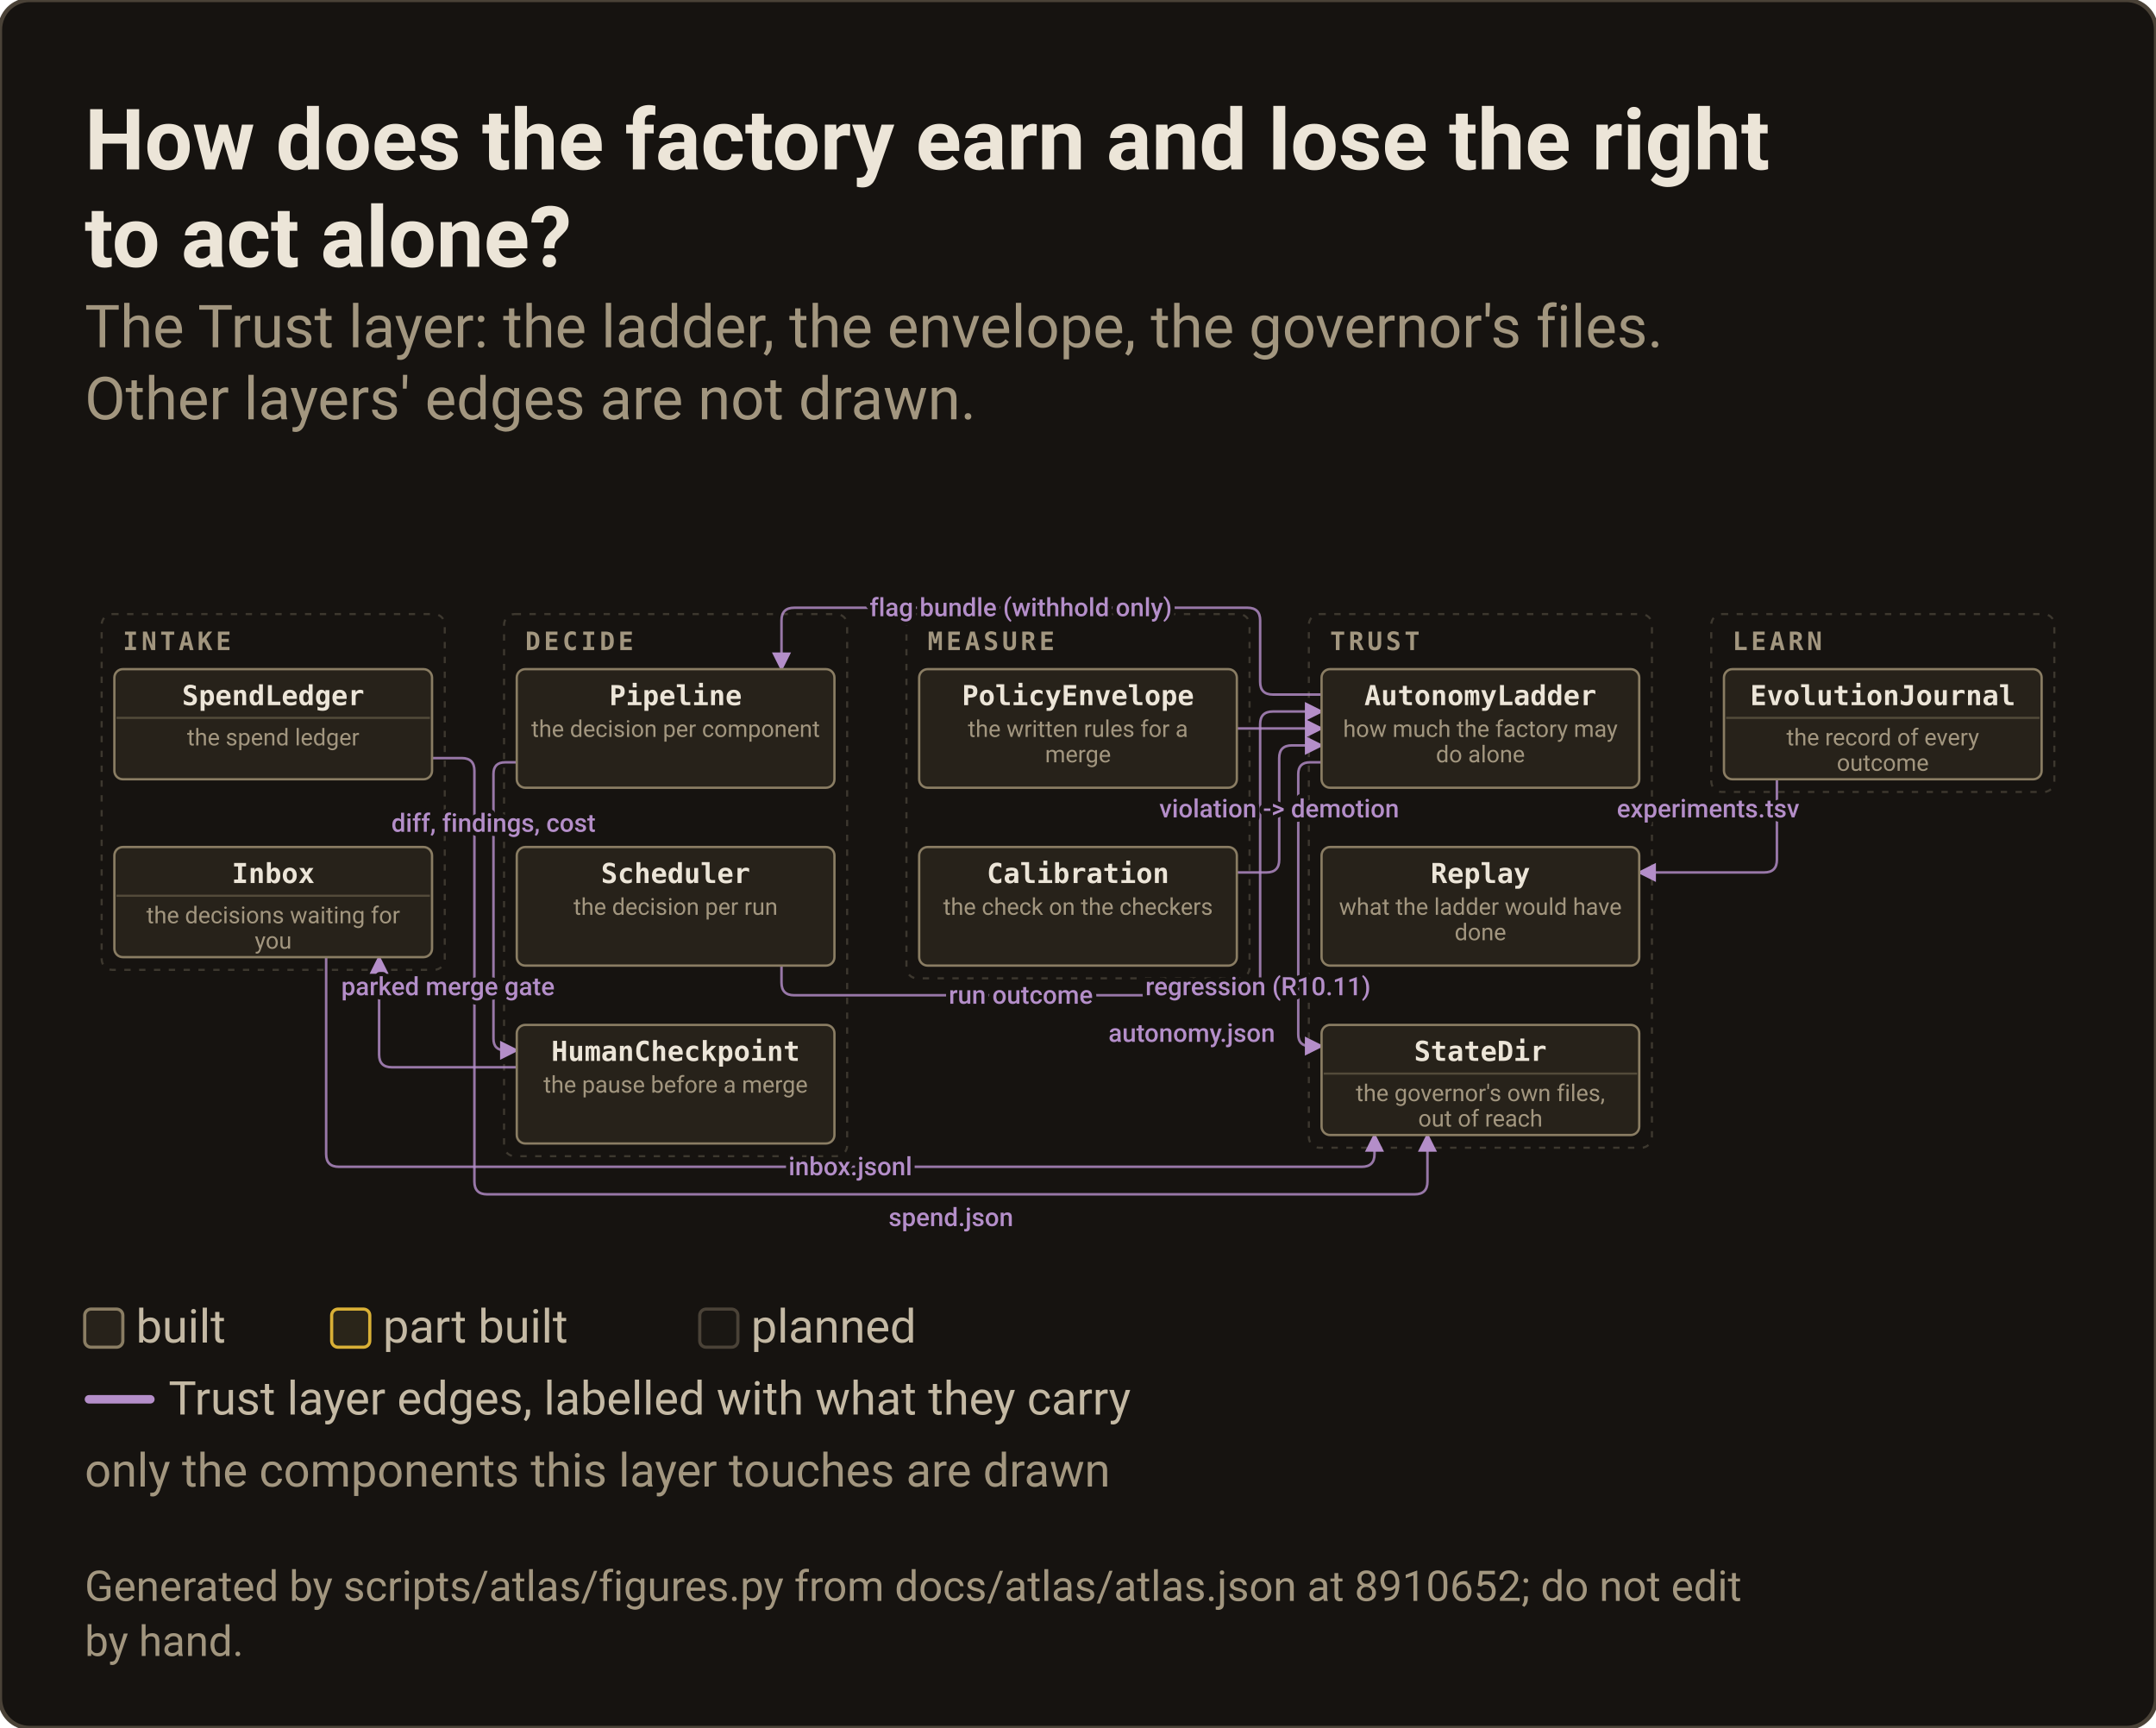
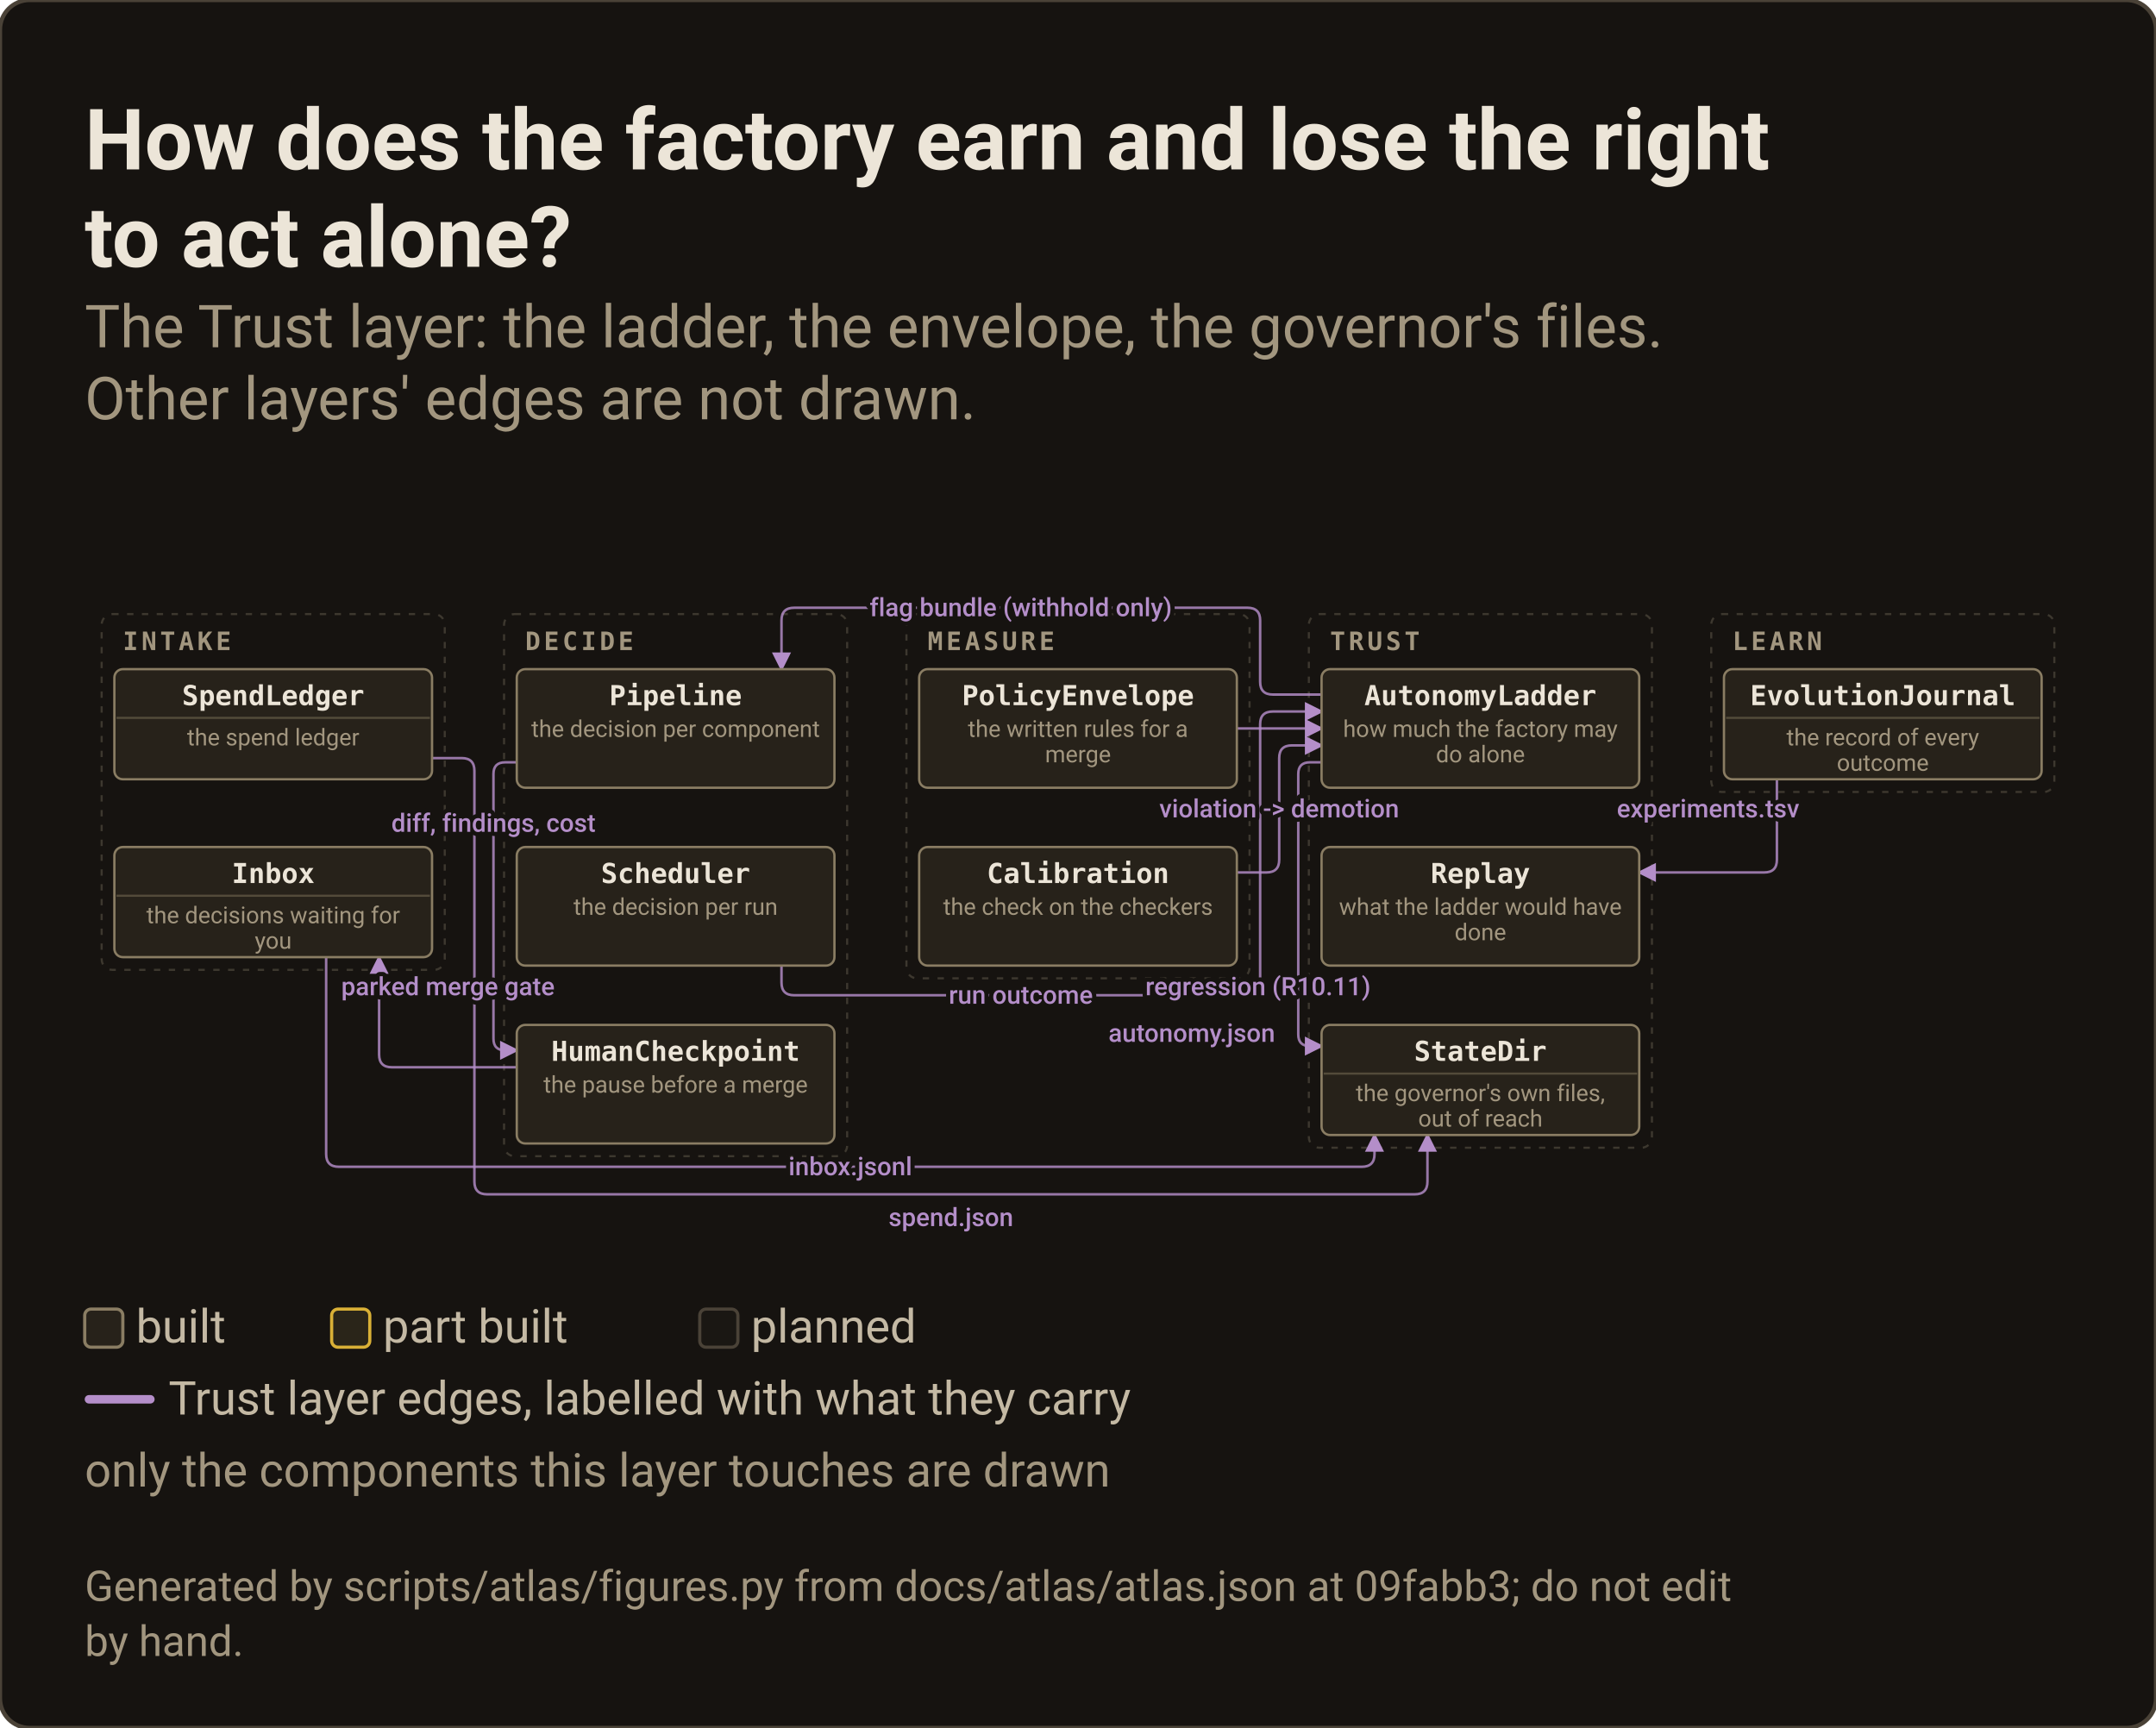
<svg xmlns="http://www.w3.org/2000/svg" width="1018" height="816" viewBox="0 0 1018 816" role="img" aria-label="Trust layer of the kstrl system map">
  <rect x="0" y="0" width="1018" height="816" rx="14" fill="#161310" stroke="#4A4237" stroke-width="2" />
  <text x="40.0" y="80.0" class="c0">How does the factory earn and lose the right</text>
  <text x="40.0" y="126.0" class="c0">to act alone?</text>
  <text x="40.0" y="164.0" class="c1">The Trust layer: the ladder, the envelope, the governor's files.</text>
  <text x="40.0" y="198.0" class="c1">Other layers' edges are not drawn.</text>
  <svg id="map" x="40.0" y="216.0" width="938" height="380" viewBox="0 0 938 380" overflow="visible">
    <defs>
      <marker id="map-m-work" viewBox="0 0 8 8" refX="7" refY="4" markerUnits="userSpaceOnUse" markerWidth="9" markerHeight="9" orient="auto-start-reverse">
        <path d="M0,0 L8,4 L0,8 z" fill="#D9CDB2" />
      </marker>
      <marker id="map-m-measure" viewBox="0 0 8 8" refX="7" refY="4" markerUnits="userSpaceOnUse" markerWidth="9" markerHeight="9" orient="auto-start-reverse">
        <path d="M0,0 L8,4 L0,8 z" fill="#82A7BA" />
      </marker>
      <marker id="map-m-feedback" viewBox="0 0 8 8" refX="7" refY="4" markerUnits="userSpaceOnUse" markerWidth="9" markerHeight="9" orient="auto-start-reverse">
        <path d="M0,0 L8,4 L0,8 z" fill="#E39A86" />
      </marker>
      <marker id="map-m-operator" viewBox="0 0 8 8" refX="7" refY="4" markerUnits="userSpaceOnUse" markerWidth="9" markerHeight="9" orient="auto-start-reverse">
        <path d="M0,0 L8,4 L0,8 z" fill="#DD9BBD" />
      </marker>
      <marker id="map-m-trust" viewBox="0 0 8 8" refX="7" refY="4" markerUnits="userSpaceOnUse" markerWidth="9" markerHeight="9" orient="auto-start-reverse">
        <path d="M0,0 L8,4 L0,8 z" fill="#B48EC9" />
      </marker>
      <marker id="map-m-learn" viewBox="0 0 8 8" refX="7" refY="4" markerUnits="userSpaceOnUse" markerWidth="9" markerHeight="9" orient="auto-start-reverse">
        <path d="M0,0 L8,4 L0,8 z" fill="#86C9A9" />
      </marker>
      <marker id="map-m-record" viewBox="0 0 8 8" refX="7" refY="4" markerUnits="userSpaceOnUse" markerWidth="9" markerHeight="9" orient="auto-start-reverse">
        <path d="M0,0 L8,4 L0,8 z" fill="#B7C27C" />
      </marker>
      <marker id="map-m-change" viewBox="0 0 8 8" refX="7" refY="4" markerUnits="userSpaceOnUse" markerWidth="9" markerHeight="9" orient="auto-start-reverse">
        <path d="M0,0 L8,4 L0,8 z" fill="#E26D5A" />
      </marker>
      <marker id="map-m-reach" viewBox="0 0 8 8" refX="7" refY="4" markerUnits="userSpaceOnUse" markerWidth="9" markerHeight="9" orient="auto-start-reverse">
        <path d="M0,0 L8,4 L0,8 z" fill="#E5A84F" />
      </marker>
    </defs>
    <style>#map .node.quiet{opacity:.42}#map .node.planned{opacity:.5}#map .node.planned.quiet{opacity:.3}#map .node.meas .node__box{stroke:#82A7BA;stroke-width:2.2}#map .node.acts .node__box{stroke:#E5A84F;stroke-width:2.4}#map .node__ring{display:none;fill:none;stroke:#82A7BA;stroke-width:1.6}#map .node.meas .node__ring{display:inline}#map .flow.planned{opacity:.35}#map .flowlbl.planned{opacity:.5}#map .flow.off,#map .flowlbl.off{display:none}#map .flow.hot{opacity:1;stroke-opacity:1;stroke-width:2.6}#map .flowlbl.hot{opacity:1}</style>
    <rect x="8.0" y="74.0" width="162.0" height="168.0" rx="5" fill="none" stroke="#A2967F" stroke-opacity=".28" stroke-width="1" stroke-dasharray="3 4" />
    <text x="18.0" y="91.0" class="t1">INTAKE</text>
    <rect x="198.0" y="74.0" width="162.0" height="256.0" rx="5" fill="none" stroke="#A2967F" stroke-opacity=".28" stroke-width="1" stroke-dasharray="3 4" />
    <text x="208.0" y="91.0" class="t1">DECIDE</text>
    <rect x="388.0" y="74.0" width="162.0" height="172.0" rx="5" fill="none" stroke="#A2967F" stroke-opacity=".28" stroke-width="1" stroke-dasharray="3 4" />
    <text x="398.0" y="91.0" class="t1">MEASURE</text>
    <rect x="578.0" y="74.0" width="162.0" height="252.0" rx="5" fill="none" stroke="#A2967F" stroke-opacity=".28" stroke-width="1" stroke-dasharray="3 4" />
    <text x="588.0" y="91.0" class="t1">TRUST</text>
    <rect x="768.0" y="74.0" width="162.0" height="84.0" rx="5" fill="none" stroke="#A2967F" stroke-opacity=".28" stroke-width="1" stroke-dasharray="3 4" />
    <text x="778.0" y="91.0" class="t1">LEARN</text>
    <g data-layer="flow">
      <path id="map-f44" class="flow trust" data-edge="44" data-from="Pipeline" data-to="HumanCheckpoint" data-art="diff, findings, cost" data-kind="trust" data-layer="trust" d="M 204.0 144.0 L 198.5 144.0 Q 193.0 144.0 193.0 149.5 L 193.0 274.5 Q 193.0 280.0 198.5 280.0 L 204.0 280.0" fill="none" stroke="#B48EC9" stroke-opacity="0.82" stroke-width="1.2" stroke-linecap="round" marker-end="url(#map-m-trust)" />
      <path id="map-f46" class="flow trust" data-edge="46" data-from="HumanCheckpoint" data-to="Inbox" data-art="parked merge gate" data-kind="trust" data-layer="trust" d="M 204.0 288.0 L 145.0 288.0 Q 139.0 288.0 139.0 282.0 L 139.0 236.0" fill="none" stroke="#B48EC9" stroke-opacity="0.82" stroke-width="1.2" stroke-linecap="round" marker-end="url(#map-m-trust)" />
      <path id="map-f48" class="flow trust" data-edge="48" data-from="Scheduler" data-to="AutonomyLadder" data-art="run outcome" data-kind="trust" data-layer="trust" d="M 329.0 240.0 L 329.0 248.0 Q 329.0 254.0 335.0 254.0 L 549.0 254.0 Q 555.0 254.0 555.0 248.0 L 555.0 126.0 Q 555.0 120.0 561.0 120.0 L 584.0 120.0" fill="none" stroke="#B48EC9" stroke-opacity="0.82" stroke-width="1.2" stroke-linecap="round" marker-end="url(#map-m-trust)" />
      <path id="map-f49" class="flow trust" data-edge="49" data-from="AutonomyLadder" data-to="Pipeline" data-art="flag bundle (withhold only)" data-kind="trust" data-layer="trust" d="M 584.0 112.0 L 561.0 112.0 Q 555.0 112.0 555.0 106.0 L 555.0 77.0 Q 555.0 71.0 549.0 71.0 L 335.0 71.0 Q 329.0 71.0 329.0 77.0 L 329.0 100.0" fill="none" stroke="#B48EC9" stroke-opacity="0.82" stroke-width="1.2" stroke-linecap="round" marker-end="url(#map-m-trust)" />
      <path id="map-f50" class="flow trust" data-edge="50" data-from="PolicyEnvelope" data-to="AutonomyLadder" data-art="violation -&gt; demotion" data-kind="trust" data-layer="trust" d="M 544.0 128.0 L 584.0 128.0" fill="none" stroke="#B48EC9" stroke-opacity="0.82" stroke-width="1.2" stroke-linecap="round" marker-end="url(#map-m-trust)" />
      <path id="map-f51" class="flow trust" data-edge="51" data-from="Calibration" data-to="AutonomyLadder" data-art="regression (R10.11)" data-kind="trust" data-layer="trust" d="M 544.0 196.0 L 558.0 196.0 Q 564.0 196.0 564.0 190.0 L 564.0 142.0 Q 564.0 136.0 570.0 136.0 L 584.0 136.0" fill="none" stroke="#B48EC9" stroke-opacity="0.82" stroke-width="1.2" stroke-linecap="round" marker-end="url(#map-m-trust)" />
      <path id="map-f52" class="flow trust" data-edge="52" data-from="AutonomyLadder" data-to="StateDir" data-art="autonomy.json" data-kind="trust" data-layer="trust" d="M 584.0 144.0 L 578.5 144.0 Q 573.0 144.0 573.0 149.5 L 573.0 272.5 Q 573.0 278.0 578.5 278.0 L 584.0 278.0" fill="none" stroke="#B48EC9" stroke-opacity="0.82" stroke-width="1.2" stroke-linecap="round" marker-end="url(#map-m-trust)" />
      <path id="map-f53" class="flow trust" data-edge="53" data-from="SpendLedger" data-to="StateDir" data-art="spend.json" data-kind="trust" data-layer="trust" d="M 164.0 142.0 L 178.0 142.0 Q 184.0 142.0 184.0 148.0 L 184.0 342.0 Q 184.0 348.0 190.0 348.0 L 628.0 348.0 Q 634.0 348.0 634.0 342.0 L 634.0 320.0" fill="none" stroke="#B48EC9" stroke-opacity="0.82" stroke-width="1.2" stroke-linecap="round" marker-end="url(#map-m-trust)" />
      <path id="map-f54" class="flow trust" data-edge="54" data-from="Inbox" data-to="StateDir" data-art="inbox.jsonl" data-kind="trust" data-layer="trust" d="M 114.0 236.0 L 114.0 329.0 Q 114.0 335.0 120.0 335.0 L 603.0 335.0 Q 609.0 335.0 609.0 329.0 L 609.0 320.0" fill="none" stroke="#B48EC9" stroke-opacity="0.82" stroke-width="1.2" stroke-linecap="round" marker-end="url(#map-m-trust)" />
      <path id="map-f57" class="flow trust" data-edge="57" data-from="EvolutionJournal" data-to="Replay" data-art="experiments.tsv" data-kind="trust" data-layer="trust" d="M 799.0 152.0 L 799.0 190.0 Q 799.0 196.0 793.0 196.0 L 734.0 196.0" fill="none" stroke="#B48EC9" stroke-opacity="0.82" stroke-width="1.2" stroke-linecap="round" marker-end="url(#map-m-trust)" />
    </g>
    <g class="node built" data-id="SpendLedger" data-kind="store" data-state="built" data-region="intake" role="button" tabindex="0" aria-label="SpendLedger, the spend ledger, built">
      <rect class="node__box" x="14.0" y="100.0" width="150.0" height="52.0" rx="4.0" fill="#27221A" stroke="#8A7D63" stroke-width="1.1" />
      <rect class="node__ring" x="17.0" y="103.0" width="144.0" height="46.0" rx="3.0" />
      <text x="89.0" y="117.0" class="t2">SpendLedger</text>
      <line x1="15.0" y1="123.0" x2="163.0" y2="123.0" stroke="#8A7D63" stroke-opacity=".45" stroke-width="1" />
      <g data-layer="job">
        <text x="89.0" y="136.0" class="t3">the spend ledger</text>
      </g>
    </g>
    <g class="node built" data-id="Inbox" data-kind="store" data-state="built" data-region="intake" role="button" tabindex="0" aria-label="Inbox, the decisions waiting for you, built">
      <rect class="node__box" x="14.0" y="184.0" width="150.0" height="52.0" rx="4.0" fill="#27221A" stroke="#8A7D63" stroke-width="1.1" />
      <rect class="node__ring" x="17.0" y="187.0" width="144.0" height="46.0" rx="3.0" />
      <text x="89.0" y="201.0" class="t2">Inbox</text>
      <line x1="15.0" y1="207.0" x2="163.0" y2="207.0" stroke="#8A7D63" stroke-opacity=".45" stroke-width="1" />
      <g data-layer="job">
        <text x="89.0" y="220.0" class="t3">the decisions waiting for</text>
        <text x="89.0" y="232.0" class="t3">you</text>
      </g>
    </g>
    <g class="node built" data-id="PolicyEnvelope" data-kind="component" data-state="built" data-region="measure" role="button" tabindex="0" aria-label="PolicyEnvelope, the written rules for a merge, built">
      <rect class="node__box" x="394.0" y="100.0" width="150.0" height="56.0" rx="4.0" fill="#27221A" stroke="#8A7D63" stroke-width="1.1" />
      <rect class="node__ring" x="397.0" y="103.0" width="144.0" height="50.0" rx="3.0" />
      <text x="469.0" y="117.0" class="t2">PolicyEnvelope</text>
      <g data-layer="job">
        <text x="469.0" y="132.0" class="t3">the written rules for a</text>
        <text x="469.0" y="144.0" class="t3">merge</text>
      </g>
    </g>
    <g class="node built" data-id="Calibration" data-kind="component" data-state="built" data-region="measure" role="button" tabindex="0" aria-label="Calibration, the check on the checkers, built">
      <rect class="node__box" x="394.0" y="184.0" width="150.0" height="56.0" rx="4.0" fill="#27221A" stroke="#8A7D63" stroke-width="1.1" />
      <rect class="node__ring" x="397.0" y="187.0" width="144.0" height="50.0" rx="3.0" />
      <text x="469.0" y="201.0" class="t2">Calibration</text>
      <g data-layer="job">
        <text x="469.0" y="216.0" class="t3">the check on the checkers</text>
      </g>
    </g>
    <g class="node built" data-id="Pipeline" data-kind="component" data-state="built" data-region="decide" role="button" tabindex="0" aria-label="Pipeline, the decision per component, built">
      <rect class="node__box" x="204.0" y="100.0" width="150.0" height="56.0" rx="4.0" fill="#27221A" stroke="#8A7D63" stroke-width="1.1" />
      <rect class="node__ring" x="207.0" y="103.0" width="144.0" height="50.0" rx="3.0" />
      <text x="279.0" y="117.0" class="t2">Pipeline</text>
      <g data-layer="job">
        <text x="279.0" y="132.0" class="t3">the decision per component</text>
      </g>
    </g>
    <g class="node built" data-id="Scheduler" data-kind="component" data-state="built" data-region="decide" role="button" tabindex="0" aria-label="Scheduler, the decision per run, built">
      <rect class="node__box" x="204.0" y="184.0" width="150.0" height="56.0" rx="4.0" fill="#27221A" stroke="#8A7D63" stroke-width="1.1" />
      <rect class="node__ring" x="207.0" y="187.0" width="144.0" height="50.0" rx="3.0" />
      <text x="279.0" y="201.0" class="t2">Scheduler</text>
      <g data-layer="job">
        <text x="279.0" y="216.0" class="t3">the decision per run</text>
      </g>
    </g>
    <g class="node built" data-id="HumanCheckpoint" data-kind="component" data-state="built" data-region="decide" role="button" tabindex="0" aria-label="HumanCheckpoint, the pause before a merge, built">
      <rect class="node__box" x="204.0" y="268.0" width="150.0" height="56.0" rx="4.0" fill="#27221A" stroke="#8A7D63" stroke-width="1.1" />
      <rect class="node__ring" x="207.0" y="271.0" width="144.0" height="50.0" rx="3.0" />
      <text x="279.0" y="285.0" class="t2">HumanCheckpoint</text>
      <g data-layer="job">
        <text x="279.0" y="300.0" class="t3">the pause before a merge</text>
      </g>
    </g>
    <g class="node built" data-id="AutonomyLadder" data-kind="component" data-state="built" data-region="trust" role="button" tabindex="0" aria-label="AutonomyLadder, how much the factory may do alone, built">
      <rect class="node__box" x="584.0" y="100.0" width="150.0" height="56.0" rx="4.0" fill="#27221A" stroke="#8A7D63" stroke-width="1.1" />
      <rect class="node__ring" x="587.0" y="103.0" width="144.0" height="50.0" rx="3.0" />
      <text x="659.0" y="117.0" class="t2">AutonomyLadder</text>
      <g data-layer="job">
        <text x="659.0" y="132.0" class="t3">how much the factory may</text>
        <text x="659.0" y="144.0" class="t3">do alone</text>
      </g>
    </g>
    <g class="node built" data-id="Replay" data-kind="component" data-state="built" data-region="trust" role="button" tabindex="0" aria-label="Replay, what the ladder would have done, built">
      <rect class="node__box" x="584.0" y="184.0" width="150.0" height="56.0" rx="4.0" fill="#27221A" stroke="#8A7D63" stroke-width="1.1" />
      <rect class="node__ring" x="587.0" y="187.0" width="144.0" height="50.0" rx="3.0" />
      <text x="659.0" y="201.0" class="t2">Replay</text>
      <g data-layer="job">
        <text x="659.0" y="216.0" class="t3">what the ladder would have</text>
        <text x="659.0" y="228.0" class="t3">done</text>
      </g>
    </g>
    <g class="node built" data-id="StateDir" data-kind="store" data-state="built" data-region="trust" role="button" tabindex="0" aria-label="StateDir, the governor's own files, out of reach, built">
      <rect class="node__box" x="584.0" y="268.0" width="150.0" height="52.0" rx="4.0" fill="#27221A" stroke="#8A7D63" stroke-width="1.1" />
      <rect class="node__ring" x="587.0" y="271.0" width="144.0" height="46.0" rx="3.0" />
      <text x="659.0" y="285.0" class="t2">StateDir</text>
      <line x1="585.0" y1="291.0" x2="733.0" y2="291.0" stroke="#8A7D63" stroke-opacity=".45" stroke-width="1" />
      <g data-layer="job">
        <text x="659.0" y="304.0" class="t3">the governor's own files,</text>
        <text x="659.0" y="316.0" class="t3">out of reach</text>
      </g>
    </g>
    <g class="node built" data-id="EvolutionJournal" data-kind="store" data-state="built" data-region="learn" role="button" tabindex="0" aria-label="EvolutionJournal, the record of every outcome, built">
      <rect class="node__box" x="774.0" y="100.0" width="150.0" height="52.0" rx="4.0" fill="#27221A" stroke="#8A7D63" stroke-width="1.1" />
      <rect class="node__ring" x="777.0" y="103.0" width="144.0" height="46.0" rx="3.0" />
      <text x="849.0" y="117.0" class="t2">EvolutionJournal</text>
      <line x1="775.0" y1="123.0" x2="923.0" y2="123.0" stroke="#8A7D63" stroke-opacity=".45" stroke-width="1" />
      <g data-layer="job">
        <text x="849.0" y="136.0" class="t3">the record of every</text>
        <text x="849.0" y="148.0" class="t3">outcome</text>
      </g>
    </g>
    <g data-layer="flow">
      <g class="flowlbl trust" data-edge="44" data-from="Pipeline" data-to="HumanCheckpoint" data-layer="trust">
        <text x="193.0" y="176.8" class="t0">diff, findings, cost</text>
      </g>
      <g class="flowlbl trust" data-edge="46" data-from="HumanCheckpoint" data-to="Inbox" data-layer="trust">
        <text x="171.5" y="254.0" class="t0">parked merge gate</text>
      </g>
      <g class="flowlbl trust" data-edge="48" data-from="Scheduler" data-to="AutonomyLadder" data-layer="trust">
        <text x="442.0" y="258.0" class="t0">run outcome</text>
      </g>
      <g class="flowlbl trust" data-edge="49" data-from="AutonomyLadder" data-to="Pipeline" data-layer="trust">
        <text x="442.0" y="75.0" class="t0">flag bundle (withhold only)</text>
      </g>
      <g class="flowlbl trust" data-edge="50" data-from="PolicyEnvelope" data-to="AutonomyLadder" data-layer="trust">
        <text x="564.0" y="170.0" class="t0">violation -&gt; demotion</text>
      </g>
      <g class="flowlbl trust" data-edge="51" data-from="Calibration" data-to="AutonomyLadder" data-layer="trust">
        <text x="554.0" y="254.0" class="t0">regression (R10.11)</text>
      </g>
      <g class="flowlbl trust" data-edge="52" data-from="AutonomyLadder" data-to="StateDir" data-layer="trust">
        <text x="522.7" y="276.0" class="t0">autonomy.json</text>
      </g>
      <g class="flowlbl trust" data-edge="53" data-from="SpendLedger" data-to="StateDir" data-layer="trust">
        <text x="409.0" y="363.0" class="t0">spend.json</text>
      </g>
      <g class="flowlbl trust" data-edge="54" data-from="Inbox" data-to="StateDir" data-layer="trust">
        <text x="361.5" y="339.0" class="t0">inbox.jsonl</text>
      </g>
      <g class="flowlbl trust" data-edge="57" data-from="EvolutionJournal" data-to="Replay" data-layer="trust">
        <text x="766.5" y="170.0" class="t0">experiments.tsv</text>
      </g>
    </g>
    <style>#map .t0{font-family:ui-sans-serif,system-ui,-apple-system,"SF Pro Text","Segoe UI",Roboto,"Helvetica Neue",Arial,sans-serif;font-size:12.0px;font-weight:500;fill:#B48EC9;text-anchor:middle;paint-order:stroke;stroke:#161310;stroke-width:4;stroke-linejoin:round}#map .t1{font-family:ui-monospace,"SF Mono",SFMono-Regular,"JetBrains Mono",Menlo,Consolas,monospace;font-size:12.0px;font-weight:600;fill:#A2967F;text-anchor:start;letter-spacing:.13em}#map .t2{font-family:ui-monospace,"SF Mono",SFMono-Regular,"JetBrains Mono",Menlo,Consolas,monospace;font-size:13.0px;font-weight:600;fill:#ECE5D8;text-anchor:middle}#map .t3{font-family:ui-sans-serif,system-ui,-apple-system,"SF Pro Text","Segoe UI",Roboto,"Helvetica Neue",Arial,sans-serif;font-size:11.0px;font-weight:400;fill:#A2967F;text-anchor:middle}</style>
  </svg>
  <rect x="40.0" y="618.2" width="18" height="18" rx="3" fill="#27221A" stroke="#8A7D63" stroke-width="1.5" />
  <text x="64.2" y="634.0" class="c2">built</text>
  <rect x="156.6" y="618.2" width="18" height="18" rx="3" fill="#2A2519" stroke="#D9B036" stroke-width="1.5" />
  <text x="180.8" y="634.0" class="c2">part built</text>
  <rect x="330.4" y="618.2" width="18" height="18" rx="3" fill="#1A1713" stroke="#4A4237" stroke-width="1.5" />
  <text x="354.6" y="634.0" class="c2">planned</text>
  <rect x="40.0" y="658.8" width="33" height="4" rx="2" fill="#B48EC9" />
  <text x="79.6" y="668.0" class="c2">Trust layer edges, labelled with what they carry</text>
  <text x="40.0" y="702.0" class="c3">only the components this layer touches are drawn</text>
-   <text x="40.0" y="756.0" class="c4">Generated by scripts/atlas/figures.py from docs/atlas/atlas.json at 8910652; do not edit</text>
+   <text x="40.0" y="756.0" class="c4">Generated by scripts/atlas/figures.py from docs/atlas/atlas.json at 09fabb3; do not edit</text>
  <text x="40.0" y="782.0" class="c4">by hand.</text>
  <style>.c0{font-family:ui-sans-serif,system-ui,-apple-system,"SF Pro Text","Segoe UI",Roboto,"Helvetica Neue",Arial,sans-serif;font-size:40.0px;font-weight:600;fill:#ECE5D8;text-anchor:start}.c1{font-family:ui-sans-serif,system-ui,-apple-system,"SF Pro Text","Segoe UI",Roboto,"Helvetica Neue",Arial,sans-serif;font-size:28.0px;font-weight:400;fill:#A2967F;text-anchor:start}.c2{font-family:ui-sans-serif,system-ui,-apple-system,"SF Pro Text","Segoe UI",Roboto,"Helvetica Neue",Arial,sans-serif;font-size:22.0px;font-weight:400;fill:#C4B9A4;text-anchor:start}.c3{font-family:ui-sans-serif,system-ui,-apple-system,"SF Pro Text","Segoe UI",Roboto,"Helvetica Neue",Arial,sans-serif;font-size:22.0px;font-weight:400;fill:#A2967F;text-anchor:start}.c4{font-family:ui-sans-serif,system-ui,-apple-system,"SF Pro Text","Segoe UI",Roboto,"Helvetica Neue",Arial,sans-serif;font-size:20.0px;font-weight:400;fill:#A2967F;text-anchor:start}</style>
</svg>
